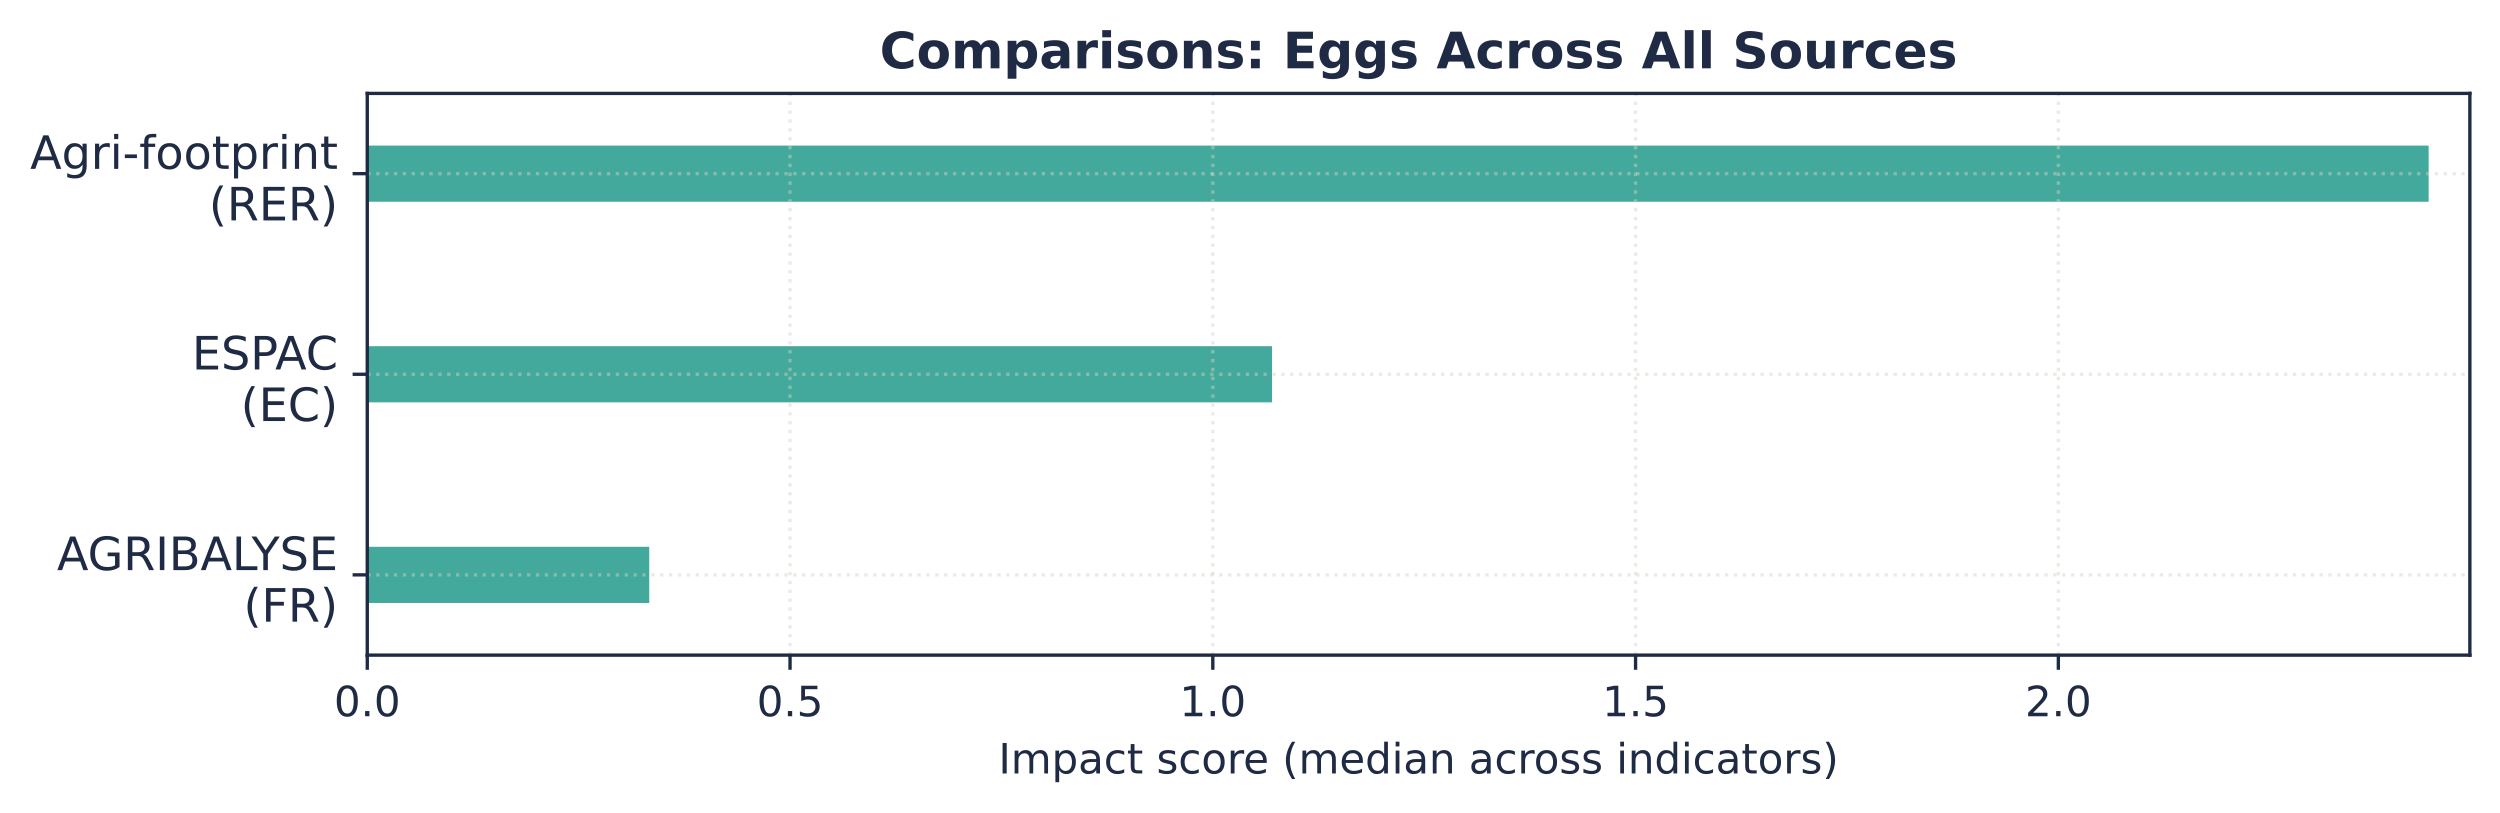
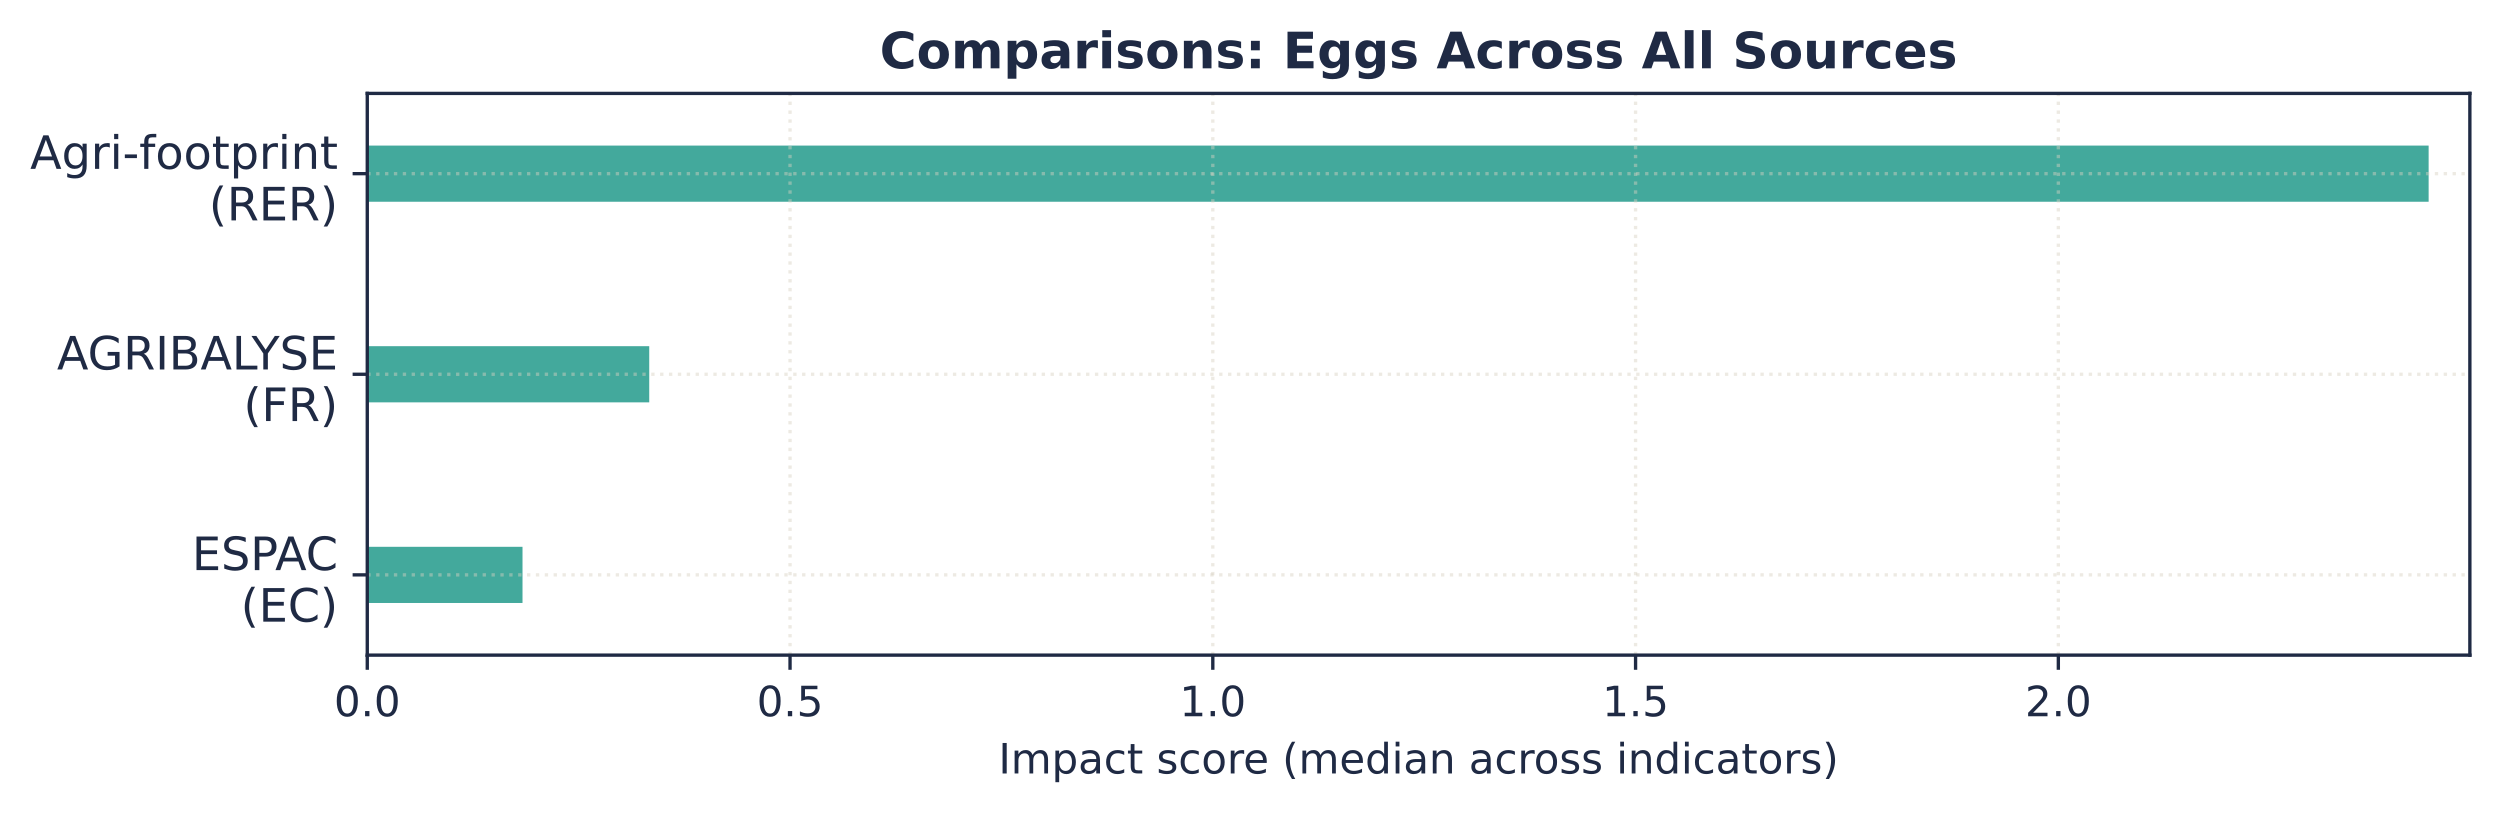
<svg xmlns="http://www.w3.org/2000/svg" xmlns:xlink="http://www.w3.org/1999/xlink" width="597.276pt" height="194.074pt" viewBox="0 0 597.276 194.074" version="1.1">
  <defs>
    <style type="text/css">*{stroke-linejoin: round; stroke-linecap: butt}</style>
  </defs>
  <g id="figure_1">
    <g id="patch_1">
      <path d="M 0 194.074  L 597.276 194.074  L 597.276 0  L 0 0  L 0 194.074  z " style="fill: none" />
    </g>
    <g id="axes_1">
      <g id="patch_2">
        <path d="M 87.745 156.518  L 590.076 156.518  L 590.076 22.318  L 87.745 22.318  L 87.745 156.518  z " style="fill: none" />
      </g>
      <g id="patch_3">
-         <path d="M 87.745 144.057  L 155.11 144.057  L 155.11 130.637  L 87.745 130.637  z " clip-path="url(#pd705b76032)" style="fill: #2a9d8f; opacity: 0.88" />
+         <path d="M 87.745 144.057  L 124.833 144.057  L 124.833 130.637  L 87.745 130.637  z " clip-path="url(#p99aefa7288)" style="fill: #2a9d8f; opacity: 0.88" />
      </g>
      <g id="patch_4">
-         <path d="M 87.745 96.128  L 303.9 96.128  L 303.9 82.708  L 87.745 82.708  z " clip-path="url(#pd705b76032)" style="fill: #2a9d8f; opacity: 0.88" />
+         <path d="M 87.745 96.128  L 155.11 96.128  L 155.11 82.708  L 87.745 82.708  z " clip-path="url(#p99aefa7288)" style="fill: #2a9d8f; opacity: 0.88" />
      </g>
      <g id="patch_5">
-         <path d="M 87.745 48.2  L 580.226 48.2  L 580.226 34.78  L 87.745 34.78  z " clip-path="url(#pd705b76032)" style="fill: #2a9d8f; opacity: 0.88" />
+         <path d="M 87.745 48.2  L 580.226 48.2  L 580.226 34.78  L 87.745 34.78  z " clip-path="url(#p99aefa7288)" style="fill: #2a9d8f; opacity: 0.88" />
      </g>
      <g id="matplotlib.axis_1">
        <g id="xtick_1">
          <g id="line2d_1">
-             <path d="M 87.745 156.518  L 87.745 22.318  " clip-path="url(#pd705b76032)" style="fill: none; stroke-dasharray: 0.8,1.32; stroke-dashoffset: 0; stroke: #d8d2c2; stroke-opacity: 0.45; stroke-width: 0.8" />
+             <path d="M 87.745 156.518  L 87.745 22.318  " clip-path="url(#p99aefa7288)" style="fill: none; stroke-dasharray: 0.8,1.32; stroke-dashoffset: 0; stroke: #d8d2c2; stroke-opacity: 0.45; stroke-width: 0.8" />
          </g>
          <g id="line2d_2">
            <defs>
-               <path id="m34b582a1e6" d="M 0 0  L 0 3.5  " style="stroke: #1f2a44; stroke-width: 0.8" />
+               <path id="m8a055a08ee" d="M 0 0  L 0 3.5  " style="stroke: #1f2a44; stroke-width: 0.8" />
            </defs>
            <g>
-               <use xlink:href="#m34b582a1e6" x="87.745" y="156.518" style="fill: #1f2a44; stroke: #1f2a44; stroke-width: 0.8" />
+               <use xlink:href="#m8a055a08ee" x="87.745" y="156.518" style="fill: #1f2a44; stroke: #1f2a44; stroke-width: 0.8" />
            </g>
          </g>
          <g id="text_1">
            <g style="fill: #1f2a44" transform="translate(79.79375 171.1166) scale(0.1 -0.1)">
              <defs>
                <path id="DejaVuSans-30" d="M 2034 4250  Q 1547 4250 1301 3770  Q 1056 3291 1056 2328  Q 1056 1369 1301 889  Q 1547 409 2034 409  Q 2525 409 2770 889  Q 3016 1369 3016 2328  Q 3016 3291 2770 3770  Q 2525 4250 2034 4250  z M 2034 4750  Q 2819 4750 3233 4129  Q 3647 3509 3647 2328  Q 3647 1150 3233 529  Q 2819 -91 2034 -91  Q 1250 -91 836 529  Q 422 1150 422 2328  Q 422 3509 836 4129  Q 1250 4750 2034 4750  z " transform="scale(0.015625)" />
                <path id="DejaVuSans-2e" d="M 684 794  L 1344 794  L 1344 0  L 684 0  L 684 794  z " transform="scale(0.015625)" />
              </defs>
              <use xlink:href="#DejaVuSans-30" />
              <use xlink:href="#DejaVuSans-2e" transform="translate(63.62305 0)" />
              <use xlink:href="#DejaVuSans-30" transform="translate(95.41016 0)" />
            </g>
          </g>
        </g>
        <g id="xtick_2">
          <g id="line2d_3">
-             <path d="M 188.749 156.518  L 188.749 22.318  " clip-path="url(#pd705b76032)" style="fill: none; stroke-dasharray: 0.8,1.32; stroke-dashoffset: 0; stroke: #d8d2c2; stroke-opacity: 0.45; stroke-width: 0.8" />
+             <path d="M 188.749 156.518  L 188.749 22.318  " clip-path="url(#p99aefa7288)" style="fill: none; stroke-dasharray: 0.8,1.32; stroke-dashoffset: 0; stroke: #d8d2c2; stroke-opacity: 0.45; stroke-width: 0.8" />
          </g>
          <g id="line2d_4">
            <g>
-               <use xlink:href="#m34b582a1e6" x="188.749" y="156.518" style="fill: #1f2a44; stroke: #1f2a44; stroke-width: 0.8" />
+               <use xlink:href="#m8a055a08ee" x="188.749" y="156.518" style="fill: #1f2a44; stroke: #1f2a44; stroke-width: 0.8" />
            </g>
          </g>
          <g id="text_2">
            <g style="fill: #1f2a44" transform="translate(180.797 171.1166) scale(0.1 -0.1)">
              <defs>
                <path id="DejaVuSans-35" d="M 691 4666  L 3169 4666  L 3169 4134  L 1269 4134  L 1269 2991  Q 1406 3038 1543 3061  Q 1681 3084 1819 3084  Q 2600 3084 3056 2656  Q 3513 2228 3513 1497  Q 3513 744 3044 326  Q 2575 -91 1722 -91  Q 1428 -91 1123 -41  Q 819 9 494 109  L 494 744  Q 775 591 1075 516  Q 1375 441 1709 441  Q 2250 441 2565 725  Q 2881 1009 2881 1497  Q 2881 1984 2565 2268  Q 2250 2553 1709 2553  Q 1456 2553 1204 2497  Q 953 2441 691 2322  L 691 4666  z " transform="scale(0.015625)" />
              </defs>
              <use xlink:href="#DejaVuSans-30" />
              <use xlink:href="#DejaVuSans-2e" transform="translate(63.62305 0)" />
              <use xlink:href="#DejaVuSans-35" transform="translate(95.41016 0)" />
            </g>
          </g>
        </g>
        <g id="xtick_3">
          <g id="line2d_5">
-             <path d="M 289.752 156.518  L 289.752 22.318  " clip-path="url(#pd705b76032)" style="fill: none; stroke-dasharray: 0.8,1.32; stroke-dashoffset: 0; stroke: #d8d2c2; stroke-opacity: 0.45; stroke-width: 0.8" />
+             <path d="M 289.752 156.518  L 289.752 22.318  " clip-path="url(#p99aefa7288)" style="fill: none; stroke-dasharray: 0.8,1.32; stroke-dashoffset: 0; stroke: #d8d2c2; stroke-opacity: 0.45; stroke-width: 0.8" />
          </g>
          <g id="line2d_6">
            <g>
-               <use xlink:href="#m34b582a1e6" x="289.752" y="156.518" style="fill: #1f2a44; stroke: #1f2a44; stroke-width: 0.8" />
+               <use xlink:href="#m8a055a08ee" x="289.752" y="156.518" style="fill: #1f2a44; stroke: #1f2a44; stroke-width: 0.8" />
            </g>
          </g>
          <g id="text_3">
            <g style="fill: #1f2a44" transform="translate(281.8003 171.1166) scale(0.1 -0.1)">
              <defs>
                <path id="DejaVuSans-31" d="M 794 531  L 1825 531  L 1825 4091  L 703 3866  L 703 4441  L 1819 4666  L 2450 4666  L 2450 531  L 3481 531  L 3481 0  L 794 0  L 794 531  z " transform="scale(0.015625)" />
              </defs>
              <use xlink:href="#DejaVuSans-31" />
              <use xlink:href="#DejaVuSans-2e" transform="translate(63.62305 0)" />
              <use xlink:href="#DejaVuSans-30" transform="translate(95.41016 0)" />
            </g>
          </g>
        </g>
        <g id="xtick_4">
          <g id="line2d_7">
-             <path d="M 390.755 156.518  L 390.755 22.318  " clip-path="url(#pd705b76032)" style="fill: none; stroke-dasharray: 0.8,1.32; stroke-dashoffset: 0; stroke: #d8d2c2; stroke-opacity: 0.45; stroke-width: 0.8" />
+             <path d="M 390.755 156.518  L 390.755 22.318  " clip-path="url(#p99aefa7288)" style="fill: none; stroke-dasharray: 0.8,1.32; stroke-dashoffset: 0; stroke: #d8d2c2; stroke-opacity: 0.45; stroke-width: 0.8" />
          </g>
          <g id="line2d_8">
            <g>
-               <use xlink:href="#m34b582a1e6" x="390.755" y="156.518" style="fill: #1f2a44; stroke: #1f2a44; stroke-width: 0.8" />
+               <use xlink:href="#m8a055a08ee" x="390.755" y="156.518" style="fill: #1f2a44; stroke: #1f2a44; stroke-width: 0.8" />
            </g>
          </g>
          <g id="text_4">
            <g style="fill: #1f2a44" transform="translate(382.8035 171.1166) scale(0.1 -0.1)">
              <use xlink:href="#DejaVuSans-31" />
              <use xlink:href="#DejaVuSans-2e" transform="translate(63.62305 0)" />
              <use xlink:href="#DejaVuSans-35" transform="translate(95.41016 0)" />
            </g>
          </g>
        </g>
        <g id="xtick_5">
          <g id="line2d_9">
-             <path d="M 491.758 156.518  L 491.758 22.318  " clip-path="url(#pd705b76032)" style="fill: none; stroke-dasharray: 0.8,1.32; stroke-dashoffset: 0; stroke: #d8d2c2; stroke-opacity: 0.45; stroke-width: 0.8" />
+             <path d="M 491.758 156.518  L 491.758 22.318  " clip-path="url(#p99aefa7288)" style="fill: none; stroke-dasharray: 0.8,1.32; stroke-dashoffset: 0; stroke: #d8d2c2; stroke-opacity: 0.45; stroke-width: 0.8" />
          </g>
          <g id="line2d_10">
            <g>
-               <use xlink:href="#m34b582a1e6" x="491.758" y="156.518" style="fill: #1f2a44; stroke: #1f2a44; stroke-width: 0.8" />
+               <use xlink:href="#m8a055a08ee" x="491.758" y="156.518" style="fill: #1f2a44; stroke: #1f2a44; stroke-width: 0.8" />
            </g>
          </g>
          <g id="text_5">
            <g style="fill: #1f2a44" transform="translate(483.8068 171.1166) scale(0.1 -0.1)">
              <defs>
                <path id="DejaVuSans-32" d="M 1228 531  L 3431 531  L 3431 0  L 469 0  L 469 531  Q 828 903 1448 1529  Q 2069 2156 2228 2338  Q 2531 2678 2651 2914  Q 2772 3150 2772 3378  Q 2772 3750 2511 3984  Q 2250 4219 1831 4219  Q 1534 4219 1204 4116  Q 875 4013 500 3803  L 500 4441  Q 881 4594 1212 4672  Q 1544 4750 1819 4750  Q 2544 4750 2975 4387  Q 3406 4025 3406 3419  Q 3406 3131 3298 2873  Q 3191 2616 2906 2266  Q 2828 2175 2409 1742  Q 1991 1309 1228 531  z " transform="scale(0.015625)" />
              </defs>
              <use xlink:href="#DejaVuSans-32" />
              <use xlink:href="#DejaVuSans-2e" transform="translate(63.62305 0)" />
              <use xlink:href="#DejaVuSans-30" transform="translate(95.41016 0)" />
            </g>
          </g>
        </g>
        <g id="text_6">
          <g style="fill: #1f2a44" transform="translate(238.5451 184.7947) scale(0.1 -0.1)">
            <defs>
              <path id="DejaVuSans-49" d="M 628 4666  L 1259 4666  L 1259 0  L 628 0  L 628 4666  z " transform="scale(0.015625)" />
              <path id="DejaVuSans-6d" d="M 3328 2828  Q 3544 3216 3844 3400  Q 4144 3584 4550 3584  Q 5097 3584 5394 3201  Q 5691 2819 5691 2113  L 5691 0  L 5113 0  L 5113 2094  Q 5113 2597 4934 2840  Q 4756 3084 4391 3084  Q 3944 3084 3684 2787  Q 3425 2491 3425 1978  L 3425 0  L 2847 0  L 2847 2094  Q 2847 2600 2669 2842  Q 2491 3084 2119 3084  Q 1678 3084 1418 2786  Q 1159 2488 1159 1978  L 1159 0  L 581 0  L 581 3500  L 1159 3500  L 1159 2956  Q 1356 3278 1631 3431  Q 1906 3584 2284 3584  Q 2666 3584 2933 3390  Q 3200 3197 3328 2828  z " transform="scale(0.015625)" />
              <path id="DejaVuSans-70" d="M 1159 525  L 1159 -1331  L 581 -1331  L 581 3500  L 1159 3500  L 1159 2969  Q 1341 3281 1617 3432  Q 1894 3584 2278 3584  Q 2916 3584 3314 3078  Q 3713 2572 3713 1747  Q 3713 922 3314 415  Q 2916 -91 2278 -91  Q 1894 -91 1617 61  Q 1341 213 1159 525  z M 3116 1747  Q 3116 2381 2855 2742  Q 2594 3103 2138 3103  Q 1681 3103 1420 2742  Q 1159 2381 1159 1747  Q 1159 1113 1420 752  Q 1681 391 2138 391  Q 2594 391 2855 752  Q 3116 1113 3116 1747  z " transform="scale(0.015625)" />
              <path id="DejaVuSans-61" d="M 2194 1759  Q 1497 1759 1228 1600  Q 959 1441 959 1056  Q 959 750 1161 570  Q 1363 391 1709 391  Q 2188 391 2477 730  Q 2766 1069 2766 1631  L 2766 1759  L 2194 1759  z M 3341 1997  L 3341 0  L 2766 0  L 2766 531  Q 2569 213 2275 61  Q 1981 -91 1556 -91  Q 1019 -91 701 211  Q 384 513 384 1019  Q 384 1609 779 1909  Q 1175 2209 1959 2209  L 2766 2209  L 2766 2266  Q 2766 2663 2505 2880  Q 2244 3097 1772 3097  Q 1472 3097 1187 3025  Q 903 2953 641 2809  L 641 3341  Q 956 3463 1253 3523  Q 1550 3584 1831 3584  Q 2591 3584 2966 3190  Q 3341 2797 3341 1997  z " transform="scale(0.015625)" />
              <path id="DejaVuSans-63" d="M 3122 3366  L 3122 2828  Q 2878 2963 2633 3030  Q 2388 3097 2138 3097  Q 1578 3097 1268 2742  Q 959 2388 959 1747  Q 959 1106 1268 751  Q 1578 397 2138 397  Q 2388 397 2633 464  Q 2878 531 3122 666  L 3122 134  Q 2881 22 2623 -34  Q 2366 -91 2075 -91  Q 1284 -91 818 406  Q 353 903 353 1747  Q 353 2603 823 3093  Q 1294 3584 2113 3584  Q 2378 3584 2631 3529  Q 2884 3475 3122 3366  z " transform="scale(0.015625)" />
              <path id="DejaVuSans-74" d="M 1172 4494  L 1172 3500  L 2356 3500  L 2356 3053  L 1172 3053  L 1172 1153  Q 1172 725 1289 603  Q 1406 481 1766 481  L 2356 481  L 2356 0  L 1766 0  Q 1100 0 847 248  Q 594 497 594 1153  L 594 3053  L 172 3053  L 172 3500  L 594 3500  L 594 4494  L 1172 4494  z " transform="scale(0.015625)" />
              <path id="DejaVuSans-20" transform="scale(0.015625)" />
              <path id="DejaVuSans-73" d="M 2834 3397  L 2834 2853  Q 2591 2978 2328 3040  Q 2066 3103 1784 3103  Q 1356 3103 1142 2972  Q 928 2841 928 2578  Q 928 2378 1081 2264  Q 1234 2150 1697 2047  L 1894 2003  Q 2506 1872 2764 1633  Q 3022 1394 3022 966  Q 3022 478 2636 193  Q 2250 -91 1575 -91  Q 1294 -91 989 -36  Q 684 19 347 128  L 347 722  Q 666 556 975 473  Q 1284 391 1588 391  Q 1994 391 2212 530  Q 2431 669 2431 922  Q 2431 1156 2273 1281  Q 2116 1406 1581 1522  L 1381 1569  Q 847 1681 609 1914  Q 372 2147 372 2553  Q 372 3047 722 3315  Q 1072 3584 1716 3584  Q 2034 3584 2315 3537  Q 2597 3491 2834 3397  z " transform="scale(0.015625)" />
              <path id="DejaVuSans-6f" d="M 1959 3097  Q 1497 3097 1228 2736  Q 959 2375 959 1747  Q 959 1119 1226 758  Q 1494 397 1959 397  Q 2419 397 2687 759  Q 2956 1122 2956 1747  Q 2956 2369 2687 2733  Q 2419 3097 1959 3097  z M 1959 3584  Q 2709 3584 3137 3096  Q 3566 2609 3566 1747  Q 3566 888 3137 398  Q 2709 -91 1959 -91  Q 1206 -91 779 398  Q 353 888 353 1747  Q 353 2609 779 3096  Q 1206 3584 1959 3584  z " transform="scale(0.015625)" />
              <path id="DejaVuSans-72" d="M 2631 2963  Q 2534 3019 2420 3045  Q 2306 3072 2169 3072  Q 1681 3072 1420 2755  Q 1159 2438 1159 1844  L 1159 0  L 581 0  L 581 3500  L 1159 3500  L 1159 2956  Q 1341 3275 1631 3429  Q 1922 3584 2338 3584  Q 2397 3584 2469 3576  Q 2541 3569 2628 3553  L 2631 2963  z " transform="scale(0.015625)" />
              <path id="DejaVuSans-65" d="M 3597 1894  L 3597 1613  L 953 1613  Q 991 1019 1311 708  Q 1631 397 2203 397  Q 2534 397 2845 478  Q 3156 559 3463 722  L 3463 178  Q 3153 47 2828 -22  Q 2503 -91 2169 -91  Q 1331 -91 842 396  Q 353 884 353 1716  Q 353 2575 817 3079  Q 1281 3584 2069 3584  Q 2775 3584 3186 3129  Q 3597 2675 3597 1894  z M 3022 2063  Q 3016 2534 2758 2815  Q 2500 3097 2075 3097  Q 1594 3097 1305 2825  Q 1016 2553 972 2059  L 3022 2063  z " transform="scale(0.015625)" />
              <path id="DejaVuSans-28" d="M 1984 4856  Q 1566 4138 1362 3434  Q 1159 2731 1159 2009  Q 1159 1288 1364 580  Q 1569 -128 1984 -844  L 1484 -844  Q 1016 -109 783 600  Q 550 1309 550 2009  Q 550 2706 781 3412  Q 1013 4119 1484 4856  L 1984 4856  z " transform="scale(0.015625)" />
              <path id="DejaVuSans-64" d="M 2906 2969  L 2906 4863  L 3481 4863  L 3481 0  L 2906 0  L 2906 525  Q 2725 213 2448 61  Q 2172 -91 1784 -91  Q 1150 -91 751 415  Q 353 922 353 1747  Q 353 2572 751 3078  Q 1150 3584 1784 3584  Q 2172 3584 2448 3432  Q 2725 3281 2906 2969  z M 947 1747  Q 947 1113 1208 752  Q 1469 391 1925 391  Q 2381 391 2643 752  Q 2906 1113 2906 1747  Q 2906 2381 2643 2742  Q 2381 3103 1925 3103  Q 1469 3103 1208 2742  Q 947 2381 947 1747  z " transform="scale(0.015625)" />
              <path id="DejaVuSans-69" d="M 603 3500  L 1178 3500  L 1178 0  L 603 0  L 603 3500  z M 603 4863  L 1178 4863  L 1178 4134  L 603 4134  L 603 4863  z " transform="scale(0.015625)" />
              <path id="DejaVuSans-6e" d="M 3513 2113  L 3513 0  L 2938 0  L 2938 2094  Q 2938 2591 2744 2837  Q 2550 3084 2163 3084  Q 1697 3084 1428 2787  Q 1159 2491 1159 1978  L 1159 0  L 581 0  L 581 3500  L 1159 3500  L 1159 2956  Q 1366 3272 1645 3428  Q 1925 3584 2291 3584  Q 2894 3584 3203 3211  Q 3513 2838 3513 2113  z " transform="scale(0.015625)" />
              <path id="DejaVuSans-29" d="M 513 4856  L 1013 4856  Q 1481 4119 1714 3412  Q 1947 2706 1947 2009  Q 1947 1309 1714 600  Q 1481 -109 1013 -844  L 513 -844  Q 928 -128 1133 580  Q 1338 1288 1338 2009  Q 1338 2731 1133 3434  Q 928 4138 513 4856  z " transform="scale(0.015625)" />
            </defs>
            <use xlink:href="#DejaVuSans-49" />
            <use xlink:href="#DejaVuSans-6d" transform="translate(29.49219 0)" />
            <use xlink:href="#DejaVuSans-70" transform="translate(126.9043 0)" />
            <use xlink:href="#DejaVuSans-61" transform="translate(190.3809 0)" />
            <use xlink:href="#DejaVuSans-63" transform="translate(251.6602 0)" />
            <use xlink:href="#DejaVuSans-74" transform="translate(306.6406 0)" />
            <use xlink:href="#DejaVuSans-20" transform="translate(345.8496 0)" />
            <use xlink:href="#DejaVuSans-73" transform="translate(377.6367 0)" />
            <use xlink:href="#DejaVuSans-63" transform="translate(429.7363 0)" />
            <use xlink:href="#DejaVuSans-6f" transform="translate(484.7168 0)" />
            <use xlink:href="#DejaVuSans-72" transform="translate(545.8984 0)" />
            <use xlink:href="#DejaVuSans-65" transform="translate(584.7617 0)" />
            <use xlink:href="#DejaVuSans-20" transform="translate(646.2852 0)" />
            <use xlink:href="#DejaVuSans-28" transform="translate(678.0723 0)" />
            <use xlink:href="#DejaVuSans-6d" transform="translate(717.0859 0)" />
            <use xlink:href="#DejaVuSans-65" transform="translate(814.498 0)" />
            <use xlink:href="#DejaVuSans-64" transform="translate(876.0215 0)" />
            <use xlink:href="#DejaVuSans-69" transform="translate(939.498 0)" />
            <use xlink:href="#DejaVuSans-61" transform="translate(967.2812 0)" />
            <use xlink:href="#DejaVuSans-6e" transform="translate(1028.561 0)" />
            <use xlink:href="#DejaVuSans-20" transform="translate(1091.939 0)" />
            <use xlink:href="#DejaVuSans-61" transform="translate(1123.727 0)" />
            <use xlink:href="#DejaVuSans-63" transform="translate(1185.006 0)" />
            <use xlink:href="#DejaVuSans-72" transform="translate(1239.986 0)" />
            <use xlink:href="#DejaVuSans-6f" transform="translate(1278.85 0)" />
            <use xlink:href="#DejaVuSans-73" transform="translate(1340.031 0)" />
            <use xlink:href="#DejaVuSans-73" transform="translate(1392.131 0)" />
            <use xlink:href="#DejaVuSans-20" transform="translate(1444.23 0)" />
            <use xlink:href="#DejaVuSans-69" transform="translate(1476.018 0)" />
            <use xlink:href="#DejaVuSans-6e" transform="translate(1503.801 0)" />
            <use xlink:href="#DejaVuSans-64" transform="translate(1567.18 0)" />
            <use xlink:href="#DejaVuSans-69" transform="translate(1630.656 0)" />
            <use xlink:href="#DejaVuSans-63" transform="translate(1658.439 0)" />
            <use xlink:href="#DejaVuSans-61" transform="translate(1713.42 0)" />
            <use xlink:href="#DejaVuSans-74" transform="translate(1774.699 0)" />
            <use xlink:href="#DejaVuSans-6f" transform="translate(1813.908 0)" />
            <use xlink:href="#DejaVuSans-72" transform="translate(1875.09 0)" />
            <use xlink:href="#DejaVuSans-73" transform="translate(1916.203 0)" />
            <use xlink:href="#DejaVuSans-29" transform="translate(1968.303 0)" />
          </g>
        </g>
      </g>
      <g id="matplotlib.axis_2">
        <g id="ytick_1">
          <g id="line2d_11">
-             <path d="M 87.745 137.347  L 590.076 137.347  " clip-path="url(#pd705b76032)" style="fill: none; stroke-dasharray: 0.8,1.32; stroke-dashoffset: 0; stroke: #d8d2c2; stroke-opacity: 0.45; stroke-width: 0.8" />
+             <path d="M 87.745 137.347  L 590.076 137.347  " clip-path="url(#p99aefa7288)" style="fill: none; stroke-dasharray: 0.8,1.32; stroke-dashoffset: 0; stroke: #d8d2c2; stroke-opacity: 0.45; stroke-width: 0.8" />
          </g>
          <g id="line2d_12">
            <defs>
-               <path id="m1b22ba6077" d="M 0 0  L -3.5 0  " style="stroke: #1f2a44; stroke-width: 0.8" />
+               <path id="m406fbe2754" d="M 0 0  L -3.5 0  " style="stroke: #1f2a44; stroke-width: 0.8" />
            </defs>
            <g>
-               <use xlink:href="#m1b22ba6077" x="87.745" y="137.347" style="fill: #1f2a44; stroke: #1f2a44; stroke-width: 0.8" />
+               <use xlink:href="#m406fbe2754" x="87.745" y="137.347" style="fill: #1f2a44; stroke: #1f2a44; stroke-width: 0.8" />
            </g>
          </g>
          <g id="text_7">
-             <g style="fill: #1f2a44" transform="translate(13.60578 136.2029) scale(0.11 -0.11)">
-               <defs>
+             <g style="fill: #1f2a44" transform="translate(45.86672 136.2029) scale(0.11 -0.11)">
+               <defs>
+                 <path id="DejaVuSans-45" d="M 628 4666  L 3578 4666  L 3578 4134  L 1259 4134  L 1259 2753  L 3481 2753  L 3481 2222  L 1259 2222  L 1259 531  L 3634 531  L 3634 0  L 628 0  L 628 4666  z " transform="scale(0.015625)" />
+                 <path id="DejaVuSans-53" d="M 3425 4513  L 3425 3897  Q 3066 4069 2747 4153  Q 2428 4238 2131 4238  Q 1616 4238 1336 4038  Q 1056 3838 1056 3469  Q 1056 3159 1242 3001  Q 1428 2844 1947 2747  L 2328 2669  Q 3034 2534 3370 2195  Q 3706 1856 3706 1288  Q 3706 609 3251 259  Q 2797 -91 1919 -91  Q 1588 -91 1214 -16  Q 841 59 441 206  L 441 856  Q 825 641 1194 531  Q 1563 422 1919 422  Q 2459 422 2753 634  Q 3047 847 3047 1241  Q 3047 1584 2836 1778  Q 2625 1972 2144 2069  L 1759 2144  Q 1053 2284 737 2584  Q 422 2884 422 3419  Q 422 4038 858 4394  Q 1294 4750 2059 4750  Q 2388 4750 2728 4690  Q 3069 4631 3425 4513  z " transform="scale(0.015625)" />
+                 <path id="DejaVuSans-50" d="M 1259 4147  L 1259 2394  L 2053 2394  Q 2494 2394 2734 2622  Q 2975 2850 2975 3272  Q 2975 3691 2734 3919  Q 2494 4147 2053 4147  L 1259 4147  z M 628 4666  L 2053 4666  Q 2838 4666 3239 4311  Q 3641 3956 3641 3272  Q 3641 2581 3239 2228  Q 2838 1875 2053 1875  L 1259 1875  L 1259 0  L 628 0  L 628 4666  z " transform="scale(0.015625)" />
                <path id="DejaVuSans-41" d="M 2188 4044  L 1331 1722  L 3047 1722  L 2188 4044  z M 1831 4666  L 2547 4666  L 4325 0  L 3669 0  L 3244 1197  L 1141 1197  L 716 0  L 50 0  L 1831 4666  z " transform="scale(0.015625)" />
+                 <path id="DejaVuSans-43" d="M 4122 4306  L 4122 3641  Q 3803 3938 3442 4084  Q 3081 4231 2675 4231  Q 1875 4231 1450 3742  Q 1025 3253 1025 2328  Q 1025 1406 1450 917  Q 1875 428 2675 428  Q 3081 428 3442 575  Q 3803 722 4122 1019  L 4122 359  Q 3791 134 3420 21  Q 3050 -91 2638 -91  Q 1578 -91 968 557  Q 359 1206 359 2328  Q 359 3453 968 4101  Q 1578 4750 2638 4750  Q 3056 4750 3426 4639  Q 3797 4528 4122 4306  z " transform="scale(0.015625)" />
+               </defs>
+               <use xlink:href="#DejaVuSans-45" />
+               <use xlink:href="#DejaVuSans-53" transform="translate(63.18359 0)" />
+               <use xlink:href="#DejaVuSans-50" transform="translate(126.6602 0)" />
+               <use xlink:href="#DejaVuSans-41" transform="translate(180.5879 0)" />
+               <use xlink:href="#DejaVuSans-43" transform="translate(247.2461 0)" />
+             </g>
+             <g style="fill: #1f2a44" transform="translate(57.53016 148.5205) scale(0.11 -0.11)">
+               <use xlink:href="#DejaVuSans-28" />
+               <use xlink:href="#DejaVuSans-45" transform="translate(39.01367 0)" />
+               <use xlink:href="#DejaVuSans-43" transform="translate(102.1973 0)" />
+               <use xlink:href="#DejaVuSans-29" transform="translate(172.0215 0)" />
+             </g>
+           </g>
+         </g>
+         <g id="ytick_2">
+           <g id="line2d_13">
+             <path d="M 87.745 89.418  L 590.076 89.418  " clip-path="url(#p99aefa7288)" style="fill: none; stroke-dasharray: 0.8,1.32; stroke-dashoffset: 0; stroke: #d8d2c2; stroke-opacity: 0.45; stroke-width: 0.8" />
+           </g>
+           <g id="line2d_14">
+             <g>
+               <use xlink:href="#m406fbe2754" x="87.745" y="89.418" style="fill: #1f2a44; stroke: #1f2a44; stroke-width: 0.8" />
+             </g>
+           </g>
+           <g id="text_8">
+             <g style="fill: #1f2a44" transform="translate(13.60578 88.2743) scale(0.11 -0.11)">
+               <defs>
                <path id="DejaVuSans-47" d="M 3809 666  L 3809 1919  L 2778 1919  L 2778 2438  L 4434 2438  L 4434 434  Q 4069 175 3628 42  Q 3188 -91 2688 -91  Q 1594 -91 976 548  Q 359 1188 359 2328  Q 359 3472 976 4111  Q 1594 4750 2688 4750  Q 3144 4750 3555 4637  Q 3966 4525 4313 4306  L 4313 3634  Q 3963 3931 3569 4081  Q 3175 4231 2741 4231  Q 1884 4231 1454 3753  Q 1025 3275 1025 2328  Q 1025 1384 1454 906  Q 1884 428 2741 428  Q 3075 428 3337 486  Q 3600 544 3809 666  z " transform="scale(0.015625)" />
                <path id="DejaVuSans-52" d="M 2841 2188  Q 3044 2119 3236 1894  Q 3428 1669 3622 1275  L 4263 0  L 3584 0  L 2988 1197  Q 2756 1666 2539 1819  Q 2322 1972 1947 1972  L 1259 1972  L 1259 0  L 628 0  L 628 4666  L 2053 4666  Q 2853 4666 3247 4331  Q 3641 3997 3641 3322  Q 3641 2881 3436 2590  Q 3231 2300 2841 2188  z M 1259 4147  L 1259 2491  L 2053 2491  Q 2509 2491 2742 2702  Q 2975 2913 2975 3322  Q 2975 3731 2742 3939  Q 2509 4147 2053 4147  L 1259 4147  z " transform="scale(0.015625)" />
                <path id="DejaVuSans-42" d="M 1259 2228  L 1259 519  L 2272 519  Q 2781 519 3026 730  Q 3272 941 3272 1375  Q 3272 1813 3026 2020  Q 2781 2228 2272 2228  L 1259 2228  z M 1259 4147  L 1259 2741  L 2194 2741  Q 2656 2741 2882 2914  Q 3109 3088 3109 3444  Q 3109 3797 2882 3972  Q 2656 4147 2194 4147  L 1259 4147  z M 628 4666  L 2241 4666  Q 2963 4666 3353 4366  Q 3744 4066 3744 3513  Q 3744 3084 3544 2831  Q 3344 2578 2956 2516  Q 3422 2416 3680 2098  Q 3938 1781 3938 1306  Q 3938 681 3513 340  Q 3088 0 2303 0  L 628 0  L 628 4666  z " transform="scale(0.015625)" />
                <path id="DejaVuSans-4c" d="M 628 4666  L 1259 4666  L 1259 531  L 3531 531  L 3531 0  L 628 0  L 628 4666  z " transform="scale(0.015625)" />
                <path id="DejaVuSans-59" d="M -13 4666  L 666 4666  L 1959 2747  L 3244 4666  L 3922 4666  L 2272 2222  L 2272 0  L 1638 0  L 1638 2222  L -13 4666  z " transform="scale(0.015625)" />
-                 <path id="DejaVuSans-53" d="M 3425 4513  L 3425 3897  Q 3066 4069 2747 4153  Q 2428 4238 2131 4238  Q 1616 4238 1336 4038  Q 1056 3838 1056 3469  Q 1056 3159 1242 3001  Q 1428 2844 1947 2747  L 2328 2669  Q 3034 2534 3370 2195  Q 3706 1856 3706 1288  Q 3706 609 3251 259  Q 2797 -91 1919 -91  Q 1588 -91 1214 -16  Q 841 59 441 206  L 441 856  Q 825 641 1194 531  Q 1563 422 1919 422  Q 2459 422 2753 634  Q 3047 847 3047 1241  Q 3047 1584 2836 1778  Q 2625 1972 2144 2069  L 1759 2144  Q 1053 2284 737 2584  Q 422 2884 422 3419  Q 422 4038 858 4394  Q 1294 4750 2059 4750  Q 2388 4750 2728 4690  Q 3069 4631 3425 4513  z " transform="scale(0.015625)" />
-                 <path id="DejaVuSans-45" d="M 628 4666  L 3578 4666  L 3578 4134  L 1259 4134  L 1259 2753  L 3481 2753  L 3481 2222  L 1259 2222  L 1259 531  L 3634 531  L 3634 0  L 628 0  L 628 4666  z " transform="scale(0.015625)" />
              </defs>
              <use xlink:href="#DejaVuSans-41" />
              <use xlink:href="#DejaVuSans-47" transform="translate(66.6582 0)" />
              <use xlink:href="#DejaVuSans-52" transform="translate(144.1484 0)" />
              <use xlink:href="#DejaVuSans-49" transform="translate(213.6309 0)" />
              <use xlink:href="#DejaVuSans-42" transform="translate(243.123 0)" />
              <use xlink:href="#DejaVuSans-41" transform="translate(311.7266 0)" />
              <use xlink:href="#DejaVuSans-4c" transform="translate(380.1348 0)" />
              <use xlink:href="#DejaVuSans-59" transform="translate(422.5977 0)" />
              <use xlink:href="#DejaVuSans-53" transform="translate(483.6816 0)" />
              <use xlink:href="#DejaVuSans-45" transform="translate(547.1582 0)" />
            </g>
-             <g style="fill: #1f2a44" transform="translate(58.19188 148.5205) scale(0.11 -0.11)">
+             <g style="fill: #1f2a44" transform="translate(58.19188 100.5919) scale(0.11 -0.11)">
              <defs>
                <path id="DejaVuSans-46" d="M 628 4666  L 3309 4666  L 3309 4134  L 1259 4134  L 1259 2759  L 3109 2759  L 3109 2228  L 1259 2228  L 1259 0  L 628 0  L 628 4666  z " transform="scale(0.015625)" />
              </defs>
              <use xlink:href="#DejaVuSans-28" />
              <use xlink:href="#DejaVuSans-46" transform="translate(39.01367 0)" />
              <use xlink:href="#DejaVuSans-52" transform="translate(96.5332 0)" />
              <use xlink:href="#DejaVuSans-29" transform="translate(166.0156 0)" />
            </g>
          </g>
        </g>
-         <g id="ytick_2">
-           <g id="line2d_13">
-             <path d="M 87.745 89.418  L 590.076 89.418  " clip-path="url(#pd705b76032)" style="fill: none; stroke-dasharray: 0.8,1.32; stroke-dashoffset: 0; stroke: #d8d2c2; stroke-opacity: 0.45; stroke-width: 0.8" />
-           </g>
-           <g id="line2d_14">
-             <g>
-               <use xlink:href="#m1b22ba6077" x="87.745" y="89.418" style="fill: #1f2a44; stroke: #1f2a44; stroke-width: 0.8" />
-             </g>
-           </g>
-           <g id="text_8">
-             <g style="fill: #1f2a44" transform="translate(45.86672 88.2743) scale(0.11 -0.11)">
-               <defs>
-                 <path id="DejaVuSans-50" d="M 1259 4147  L 1259 2394  L 2053 2394  Q 2494 2394 2734 2622  Q 2975 2850 2975 3272  Q 2975 3691 2734 3919  Q 2494 4147 2053 4147  L 1259 4147  z M 628 4666  L 2053 4666  Q 2838 4666 3239 4311  Q 3641 3956 3641 3272  Q 3641 2581 3239 2228  Q 2838 1875 2053 1875  L 1259 1875  L 1259 0  L 628 0  L 628 4666  z " transform="scale(0.015625)" />
-                 <path id="DejaVuSans-43" d="M 4122 4306  L 4122 3641  Q 3803 3938 3442 4084  Q 3081 4231 2675 4231  Q 1875 4231 1450 3742  Q 1025 3253 1025 2328  Q 1025 1406 1450 917  Q 1875 428 2675 428  Q 3081 428 3442 575  Q 3803 722 4122 1019  L 4122 359  Q 3791 134 3420 21  Q 3050 -91 2638 -91  Q 1578 -91 968 557  Q 359 1206 359 2328  Q 359 3453 968 4101  Q 1578 4750 2638 4750  Q 3056 4750 3426 4639  Q 3797 4528 4122 4306  z " transform="scale(0.015625)" />
-               </defs>
-               <use xlink:href="#DejaVuSans-45" />
-               <use xlink:href="#DejaVuSans-53" transform="translate(63.18359 0)" />
-               <use xlink:href="#DejaVuSans-50" transform="translate(126.6602 0)" />
-               <use xlink:href="#DejaVuSans-41" transform="translate(180.5879 0)" />
-               <use xlink:href="#DejaVuSans-43" transform="translate(247.2461 0)" />
-             </g>
-             <g style="fill: #1f2a44" transform="translate(57.53016 100.5919) scale(0.11 -0.11)">
-               <use xlink:href="#DejaVuSans-28" />
-               <use xlink:href="#DejaVuSans-45" transform="translate(39.01367 0)" />
-               <use xlink:href="#DejaVuSans-43" transform="translate(102.1973 0)" />
-               <use xlink:href="#DejaVuSans-29" transform="translate(172.0215 0)" />
-             </g>
-           </g>
-         </g>
        <g id="ytick_3">
          <g id="line2d_15">
-             <path d="M 87.745 41.49  L 590.076 41.49  " clip-path="url(#pd705b76032)" style="fill: none; stroke-dasharray: 0.8,1.32; stroke-dashoffset: 0; stroke: #d8d2c2; stroke-opacity: 0.45; stroke-width: 0.8" />
+             <path d="M 87.745 41.49  L 590.076 41.49  " clip-path="url(#p99aefa7288)" style="fill: none; stroke-dasharray: 0.8,1.32; stroke-dashoffset: 0; stroke: #d8d2c2; stroke-opacity: 0.45; stroke-width: 0.8" />
          </g>
          <g id="line2d_16">
            <g>
-               <use xlink:href="#m1b22ba6077" x="87.745" y="41.49" style="fill: #1f2a44; stroke: #1f2a44; stroke-width: 0.8" />
+               <use xlink:href="#m406fbe2754" x="87.745" y="41.49" style="fill: #1f2a44; stroke: #1f2a44; stroke-width: 0.8" />
            </g>
          </g>
          <g id="text_9">
            <g style="fill: #1f2a44" transform="translate(7.2 40.34573) scale(0.11 -0.11)">
              <defs>
                <path id="DejaVuSans-67" d="M 2906 1791  Q 2906 2416 2648 2759  Q 2391 3103 1925 3103  Q 1463 3103 1205 2759  Q 947 2416 947 1791  Q 947 1169 1205 825  Q 1463 481 1925 481  Q 2391 481 2648 825  Q 2906 1169 2906 1791  z M 3481 434  Q 3481 -459 3084 -895  Q 2688 -1331 1869 -1331  Q 1566 -1331 1297 -1286  Q 1028 -1241 775 -1147  L 775 -588  Q 1028 -725 1275 -790  Q 1522 -856 1778 -856  Q 2344 -856 2625 -561  Q 2906 -266 2906 331  L 2906 616  Q 2728 306 2450 153  Q 2172 0 1784 0  Q 1141 0 747 490  Q 353 981 353 1791  Q 353 2603 747 3093  Q 1141 3584 1784 3584  Q 2172 3584 2450 3431  Q 2728 3278 2906 2969  L 2906 3500  L 3481 3500  L 3481 434  z " transform="scale(0.015625)" />
                <path id="DejaVuSans-2d" d="M 313 2009  L 1997 2009  L 1997 1497  L 313 1497  L 313 2009  z " transform="scale(0.015625)" />
                <path id="DejaVuSans-66" d="M 2375 4863  L 2375 4384  L 1825 4384  Q 1516 4384 1395 4259  Q 1275 4134 1275 3809  L 1275 3500  L 2222 3500  L 2222 3053  L 1275 3053  L 1275 0  L 697 0  L 697 3053  L 147 3053  L 147 3500  L 697 3500  L 697 3744  Q 697 4328 969 4595  Q 1241 4863 1831 4863  L 2375 4863  z " transform="scale(0.015625)" />
              </defs>
              <use xlink:href="#DejaVuSans-41" />
              <use xlink:href="#DejaVuSans-67" transform="translate(68.4082 0)" />
              <use xlink:href="#DejaVuSans-72" transform="translate(131.8848 0)" />
              <use xlink:href="#DejaVuSans-69" transform="translate(172.998 0)" />
              <use xlink:href="#DejaVuSans-2d" transform="translate(200.7812 0)" />
              <use xlink:href="#DejaVuSans-66" transform="translate(236.8652 0)" />
              <use xlink:href="#DejaVuSans-6f" transform="translate(272.0703 0)" />
              <use xlink:href="#DejaVuSans-6f" transform="translate(333.252 0)" />
              <use xlink:href="#DejaVuSans-74" transform="translate(394.4336 0)" />
              <use xlink:href="#DejaVuSans-70" transform="translate(433.6426 0)" />
              <use xlink:href="#DejaVuSans-72" transform="translate(497.1191 0)" />
              <use xlink:href="#DejaVuSans-69" transform="translate(538.2324 0)" />
              <use xlink:href="#DejaVuSans-6e" transform="translate(566.0156 0)" />
              <use xlink:href="#DejaVuSans-74" transform="translate(629.3945 0)" />
            </g>
            <g style="fill: #1f2a44" transform="translate(49.92469 52.66332) scale(0.11 -0.11)">
              <use xlink:href="#DejaVuSans-28" />
              <use xlink:href="#DejaVuSans-52" transform="translate(39.01367 0)" />
              <use xlink:href="#DejaVuSans-45" transform="translate(108.4961 0)" />
              <use xlink:href="#DejaVuSans-52" transform="translate(171.6797 0)" />
              <use xlink:href="#DejaVuSans-29" transform="translate(241.1621 0)" />
            </g>
          </g>
        </g>
      </g>
      <g id="patch_6">
        <path d="M 87.745 156.518  L 87.745 22.318  " style="fill: none; stroke: #1f2a44; stroke-width: 0.8; stroke-linejoin: miter; stroke-linecap: square" />
      </g>
      <g id="patch_7">
        <path d="M 590.076 156.518  L 590.076 22.318  " style="fill: none; stroke: #1f2a44; stroke-width: 0.8; stroke-linejoin: miter; stroke-linecap: square" />
      </g>
      <g id="patch_8">
        <path d="M 87.745 156.518  L 590.076 156.518  " style="fill: none; stroke: #1f2a44; stroke-width: 0.8; stroke-linejoin: miter; stroke-linecap: square" />
      </g>
      <g id="patch_9">
        <path d="M 87.745 22.318  L 590.076 22.318  " style="fill: none; stroke: #1f2a44; stroke-width: 0.8; stroke-linejoin: miter; stroke-linecap: square" />
      </g>
      <g id="text_10">
        <g style="fill: #1f2a44" transform="translate(210.1741 16.31812) scale(0.12 -0.12)">
          <defs>
            <path id="DejaVuSans-Bold-43" d="M 4288 256  Q 3956 84 3597 -3  Q 3238 -91 2847 -91  Q 1681 -91 1000 561  Q 319 1213 319 2328  Q 319 3447 1000 4098  Q 1681 4750 2847 4750  Q 3238 4750 3597 4662  Q 3956 4575 4288 4403  L 4288 3438  Q 3953 3666 3628 3772  Q 3303 3878 2944 3878  Q 2300 3878 1931 3465  Q 1563 3053 1563 2328  Q 1563 1606 1931 1193  Q 2300 781 2944 781  Q 3303 781 3628 887  Q 3953 994 4288 1222  L 4288 256  z " transform="scale(0.015625)" />
            <path id="DejaVuSans-Bold-6f" d="M 2203 2784  Q 1831 2784 1636 2517  Q 1441 2250 1441 1747  Q 1441 1244 1636 976  Q 1831 709 2203 709  Q 2569 709 2762 976  Q 2956 1244 2956 1747  Q 2956 2250 2762 2517  Q 2569 2784 2203 2784  z M 2203 3584  Q 3106 3584 3614 3096  Q 4122 2609 4122 1747  Q 4122 884 3614 396  Q 3106 -91 2203 -91  Q 1297 -91 786 396  Q 275 884 275 1747  Q 275 2609 786 3096  Q 1297 3584 2203 3584  z " transform="scale(0.015625)" />
            <path id="DejaVuSans-Bold-6d" d="M 3781 2919  Q 3994 3244 4286 3414  Q 4578 3584 4928 3584  Q 5531 3584 5847 3212  Q 6163 2841 6163 2131  L 6163 0  L 5038 0  L 5038 1825  Q 5041 1866 5042 1909  Q 5044 1953 5044 2034  Q 5044 2406 4934 2573  Q 4825 2741 4581 2741  Q 4263 2741 4089 2478  Q 3916 2216 3909 1719  L 3909 0  L 2784 0  L 2784 1825  Q 2784 2406 2684 2573  Q 2584 2741 2328 2741  Q 2006 2741 1831 2477  Q 1656 2213 1656 1722  L 1656 0  L 531 0  L 531 3500  L 1656 3500  L 1656 2988  Q 1863 3284 2130 3434  Q 2397 3584 2719 3584  Q 3081 3584 3359 3409  Q 3638 3234 3781 2919  z " transform="scale(0.015625)" />
            <path id="DejaVuSans-Bold-70" d="M 1656 506  L 1656 -1331  L 538 -1331  L 538 3500  L 1656 3500  L 1656 2988  Q 1888 3294 2169 3439  Q 2450 3584 2816 3584  Q 3463 3584 3878 3070  Q 4294 2556 4294 1747  Q 4294 938 3878 423  Q 3463 -91 2816 -91  Q 2450 -91 2169 54  Q 1888 200 1656 506  z M 2400 2772  Q 2041 2772 1848 2508  Q 1656 2244 1656 1747  Q 1656 1250 1848 986  Q 2041 722 2400 722  Q 2759 722 2948 984  Q 3138 1247 3138 1747  Q 3138 2247 2948 2509  Q 2759 2772 2400 2772  z " transform="scale(0.015625)" />
            <path id="DejaVuSans-Bold-61" d="M 2106 1575  Q 1756 1575 1579 1456  Q 1403 1338 1403 1106  Q 1403 894 1545 773  Q 1688 653 1941 653  Q 2256 653 2472 879  Q 2688 1106 2688 1447  L 2688 1575  L 2106 1575  z M 3816 1997  L 3816 0  L 2688 0  L 2688 519  Q 2463 200 2181 54  Q 1900 -91 1497 -91  Q 953 -91 614 226  Q 275 544 275 1050  Q 275 1666 698 1953  Q 1122 2241 2028 2241  L 2688 2241  L 2688 2328  Q 2688 2594 2478 2717  Q 2269 2841 1825 2841  Q 1466 2841 1156 2769  Q 847 2697 581 2553  L 581 3406  Q 941 3494 1303 3539  Q 1666 3584 2028 3584  Q 2975 3584 3395 3211  Q 3816 2838 3816 1997  z " transform="scale(0.015625)" />
            <path id="DejaVuSans-Bold-72" d="M 3138 2547  Q 2991 2616 2845 2648  Q 2700 2681 2553 2681  Q 2122 2681 1889 2404  Q 1656 2128 1656 1613  L 1656 0  L 538 0  L 538 3500  L 1656 3500  L 1656 2925  Q 1872 3269 2151 3426  Q 2431 3584 2822 3584  Q 2878 3584 2943 3579  Q 3009 3575 3134 3559  L 3138 2547  z " transform="scale(0.015625)" />
            <path id="DejaVuSans-Bold-69" d="M 538 3500  L 1656 3500  L 1656 0  L 538 0  L 538 3500  z M 538 4863  L 1656 4863  L 1656 3950  L 538 3950  L 538 4863  z " transform="scale(0.015625)" />
            <path id="DejaVuSans-Bold-73" d="M 3272 3391  L 3272 2541  Q 2913 2691 2578 2766  Q 2244 2841 1947 2841  Q 1628 2841 1473 2761  Q 1319 2681 1319 2516  Q 1319 2381 1436 2309  Q 1553 2238 1856 2203  L 2053 2175  Q 2913 2066 3209 1816  Q 3506 1566 3506 1031  Q 3506 472 3093 190  Q 2681 -91 1863 -91  Q 1516 -91 1145 -36  Q 775 19 384 128  L 384 978  Q 719 816 1070 734  Q 1422 653 1784 653  Q 2113 653 2278 743  Q 2444 834 2444 1013  Q 2444 1163 2330 1236  Q 2216 1309 1875 1350  L 1678 1375  Q 931 1469 631 1722  Q 331 1975 331 2491  Q 331 3047 712 3315  Q 1094 3584 1881 3584  Q 2191 3584 2531 3537  Q 2872 3491 3272 3391  z " transform="scale(0.015625)" />
            <path id="DejaVuSans-Bold-6e" d="M 4056 2131  L 4056 0  L 2931 0  L 2931 347  L 2931 1631  Q 2931 2084 2911 2256  Q 2891 2428 2841 2509  Q 2775 2619 2662 2680  Q 2550 2741 2406 2741  Q 2056 2741 1856 2470  Q 1656 2200 1656 1722  L 1656 0  L 538 0  L 538 3500  L 1656 3500  L 1656 2988  Q 1909 3294 2193 3439  Q 2478 3584 2822 3584  Q 3428 3584 3742 3212  Q 4056 2841 4056 2131  z " transform="scale(0.015625)" />
            <path id="DejaVuSans-Bold-3a" d="M 716 3500  L 1844 3500  L 1844 2291  L 716 2291  L 716 3500  z M 716 1209  L 1844 1209  L 1844 0  L 716 0  L 716 1209  z " transform="scale(0.015625)" />
            <path id="DejaVuSans-Bold-20" transform="scale(0.015625)" />
            <path id="DejaVuSans-Bold-45" d="M 588 4666  L 3834 4666  L 3834 3756  L 1791 3756  L 1791 2888  L 3713 2888  L 3713 1978  L 1791 1978  L 1791 909  L 3903 909  L 3903 0  L 588 0  L 588 4666  z " transform="scale(0.015625)" />
            <path id="DejaVuSans-Bold-67" d="M 2919 594  Q 2688 288 2409 144  Q 2131 0 1766 0  Q 1125 0 706 504  Q 288 1009 288 1791  Q 288 2575 706 3076  Q 1125 3578 1766 3578  Q 2131 3578 2409 3434  Q 2688 3291 2919 2981  L 2919 3500  L 4044 3500  L 4044 353  Q 4044 -491 3511 -936  Q 2978 -1381 1966 -1381  Q 1638 -1381 1331 -1331  Q 1025 -1281 716 -1178  L 716 -306  Q 1009 -475 1290 -558  Q 1572 -641 1856 -641  Q 2406 -641 2662 -400  Q 2919 -159 2919 353  L 2919 594  z M 2181 2772  Q 1834 2772 1640 2515  Q 1447 2259 1447 1791  Q 1447 1309 1634 1061  Q 1822 813 2181 813  Q 2531 813 2725 1069  Q 2919 1325 2919 1791  Q 2919 2259 2725 2515  Q 2531 2772 2181 2772  z " transform="scale(0.015625)" />
            <path id="DejaVuSans-Bold-41" d="M 3419 850  L 1538 850  L 1241 0  L 31 0  L 1759 4666  L 3194 4666  L 4922 0  L 3713 0  L 3419 850  z M 1838 1716  L 3116 1716  L 2478 3572  L 1838 1716  z " transform="scale(0.015625)" />
            <path id="DejaVuSans-Bold-63" d="M 3366 3391  L 3366 2478  Q 3138 2634 2908 2709  Q 2678 2784 2431 2784  Q 1963 2784 1702 2511  Q 1441 2238 1441 1747  Q 1441 1256 1702 982  Q 1963 709 2431 709  Q 2694 709 2930 787  Q 3166 866 3366 1019  L 3366 103  Q 3103 6 2833 -42  Q 2563 -91 2291 -91  Q 1344 -91 809 395  Q 275 881 275 1747  Q 275 2613 809 3098  Q 1344 3584 2291 3584  Q 2566 3584 2833 3536  Q 3100 3488 3366 3391  z " transform="scale(0.015625)" />
            <path id="DejaVuSans-Bold-6c" d="M 538 4863  L 1656 4863  L 1656 0  L 538 0  L 538 4863  z " transform="scale(0.015625)" />
            <path id="DejaVuSans-Bold-53" d="M 3834 4519  L 3834 3531  Q 3450 3703 3084 3790  Q 2719 3878 2394 3878  Q 1963 3878 1756 3759  Q 1550 3641 1550 3391  Q 1550 3203 1689 3098  Q 1828 2994 2194 2919  L 2706 2816  Q 3484 2659 3812 2340  Q 4141 2022 4141 1434  Q 4141 663 3683 286  Q 3225 -91 2284 -91  Q 1841 -91 1394 -6  Q 947 78 500 244  L 500 1259  Q 947 1022 1364 901  Q 1781 781 2169 781  Q 2563 781 2772 912  Q 2981 1044 2981 1288  Q 2981 1506 2839 1625  Q 2697 1744 2272 1838  L 1806 1941  Q 1106 2091 782 2419  Q 459 2747 459 3303  Q 459 4000 909 4375  Q 1359 4750 2203 4750  Q 2588 4750 2994 4692  Q 3400 4634 3834 4519  z " transform="scale(0.015625)" />
            <path id="DejaVuSans-Bold-75" d="M 500 1363  L 500 3500  L 1625 3500  L 1625 3150  Q 1625 2866 1622 2436  Q 1619 2006 1619 1863  Q 1619 1441 1641 1255  Q 1663 1069 1716 984  Q 1784 875 1895 815  Q 2006 756 2150 756  Q 2500 756 2700 1025  Q 2900 1294 2900 1772  L 2900 3500  L 4019 3500  L 4019 0  L 2900 0  L 2900 506  Q 2647 200 2364 54  Q 2081 -91 1741 -91  Q 1134 -91 817 281  Q 500 653 500 1363  z " transform="scale(0.015625)" />
            <path id="DejaVuSans-Bold-65" d="M 4031 1759  L 4031 1441  L 1416 1441  Q 1456 1047 1700 850  Q 1944 653 2381 653  Q 2734 653 3104 758  Q 3475 863 3866 1075  L 3866 213  Q 3469 63 3072 -14  Q 2675 -91 2278 -91  Q 1328 -91 801 392  Q 275 875 275 1747  Q 275 2603 792 3093  Q 1309 3584 2216 3584  Q 3041 3584 3536 3087  Q 4031 2591 4031 1759  z M 2881 2131  Q 2881 2450 2695 2645  Q 2509 2841 2209 2841  Q 1884 2841 1681 2658  Q 1478 2475 1428 2131  L 2881 2131  z " transform="scale(0.015625)" />
          </defs>
          <use xlink:href="#DejaVuSans-Bold-43" />
          <use xlink:href="#DejaVuSans-Bold-6f" transform="translate(73.38867 0)" />
          <use xlink:href="#DejaVuSans-Bold-6d" transform="translate(142.0898 0)" />
          <use xlink:href="#DejaVuSans-Bold-70" transform="translate(246.2891 0)" />
          <use xlink:href="#DejaVuSans-Bold-61" transform="translate(317.8711 0)" />
          <use xlink:href="#DejaVuSans-Bold-72" transform="translate(385.3516 0)" />
          <use xlink:href="#DejaVuSans-Bold-69" transform="translate(434.668 0)" />
          <use xlink:href="#DejaVuSans-Bold-73" transform="translate(468.9453 0)" />
          <use xlink:href="#DejaVuSans-Bold-6f" transform="translate(528.4668 0)" />
          <use xlink:href="#DejaVuSans-Bold-6e" transform="translate(597.168 0)" />
          <use xlink:href="#DejaVuSans-Bold-73" transform="translate(668.3594 0)" />
          <use xlink:href="#DejaVuSans-Bold-3a" transform="translate(727.8809 0)" />
          <use xlink:href="#DejaVuSans-Bold-20" transform="translate(767.8711 0)" />
          <use xlink:href="#DejaVuSans-Bold-45" transform="translate(802.6855 0)" />
          <use xlink:href="#DejaVuSans-Bold-67" transform="translate(870.9961 0)" />
          <use xlink:href="#DejaVuSans-Bold-67" transform="translate(942.5781 0)" />
          <use xlink:href="#DejaVuSans-Bold-73" transform="translate(1014.16 0)" />
          <use xlink:href="#DejaVuSans-Bold-20" transform="translate(1073.682 0)" />
          <use xlink:href="#DejaVuSans-Bold-41" transform="translate(1108.496 0)" />
          <use xlink:href="#DejaVuSans-Bold-63" transform="translate(1185.889 0)" />
          <use xlink:href="#DejaVuSans-Bold-72" transform="translate(1245.166 0)" />
          <use xlink:href="#DejaVuSans-Bold-6f" transform="translate(1294.482 0)" />
          <use xlink:href="#DejaVuSans-Bold-73" transform="translate(1363.184 0)" />
          <use xlink:href="#DejaVuSans-Bold-73" transform="translate(1422.705 0)" />
          <use xlink:href="#DejaVuSans-Bold-20" transform="translate(1482.227 0)" />
          <use xlink:href="#DejaVuSans-Bold-41" transform="translate(1517.041 0)" />
          <use xlink:href="#DejaVuSans-Bold-6c" transform="translate(1594.434 0)" />
          <use xlink:href="#DejaVuSans-Bold-6c" transform="translate(1628.711 0)" />
          <use xlink:href="#DejaVuSans-Bold-20" transform="translate(1662.988 0)" />
          <use xlink:href="#DejaVuSans-Bold-53" transform="translate(1697.803 0)" />
          <use xlink:href="#DejaVuSans-Bold-6f" transform="translate(1769.824 0)" />
          <use xlink:href="#DejaVuSans-Bold-75" transform="translate(1838.525 0)" />
          <use xlink:href="#DejaVuSans-Bold-72" transform="translate(1909.717 0)" />
          <use xlink:href="#DejaVuSans-Bold-63" transform="translate(1959.033 0)" />
          <use xlink:href="#DejaVuSans-Bold-65" transform="translate(2018.311 0)" />
          <use xlink:href="#DejaVuSans-Bold-73" transform="translate(2086.133 0)" />
        </g>
      </g>
    </g>
  </g>
  <defs>
-     <clipPath id="pd705b76032">
+     <clipPath id="p99aefa7288">
      <rect x="87.745" y="22.318" width="502.331" height="134.2" />
    </clipPath>
  </defs>
</svg>
